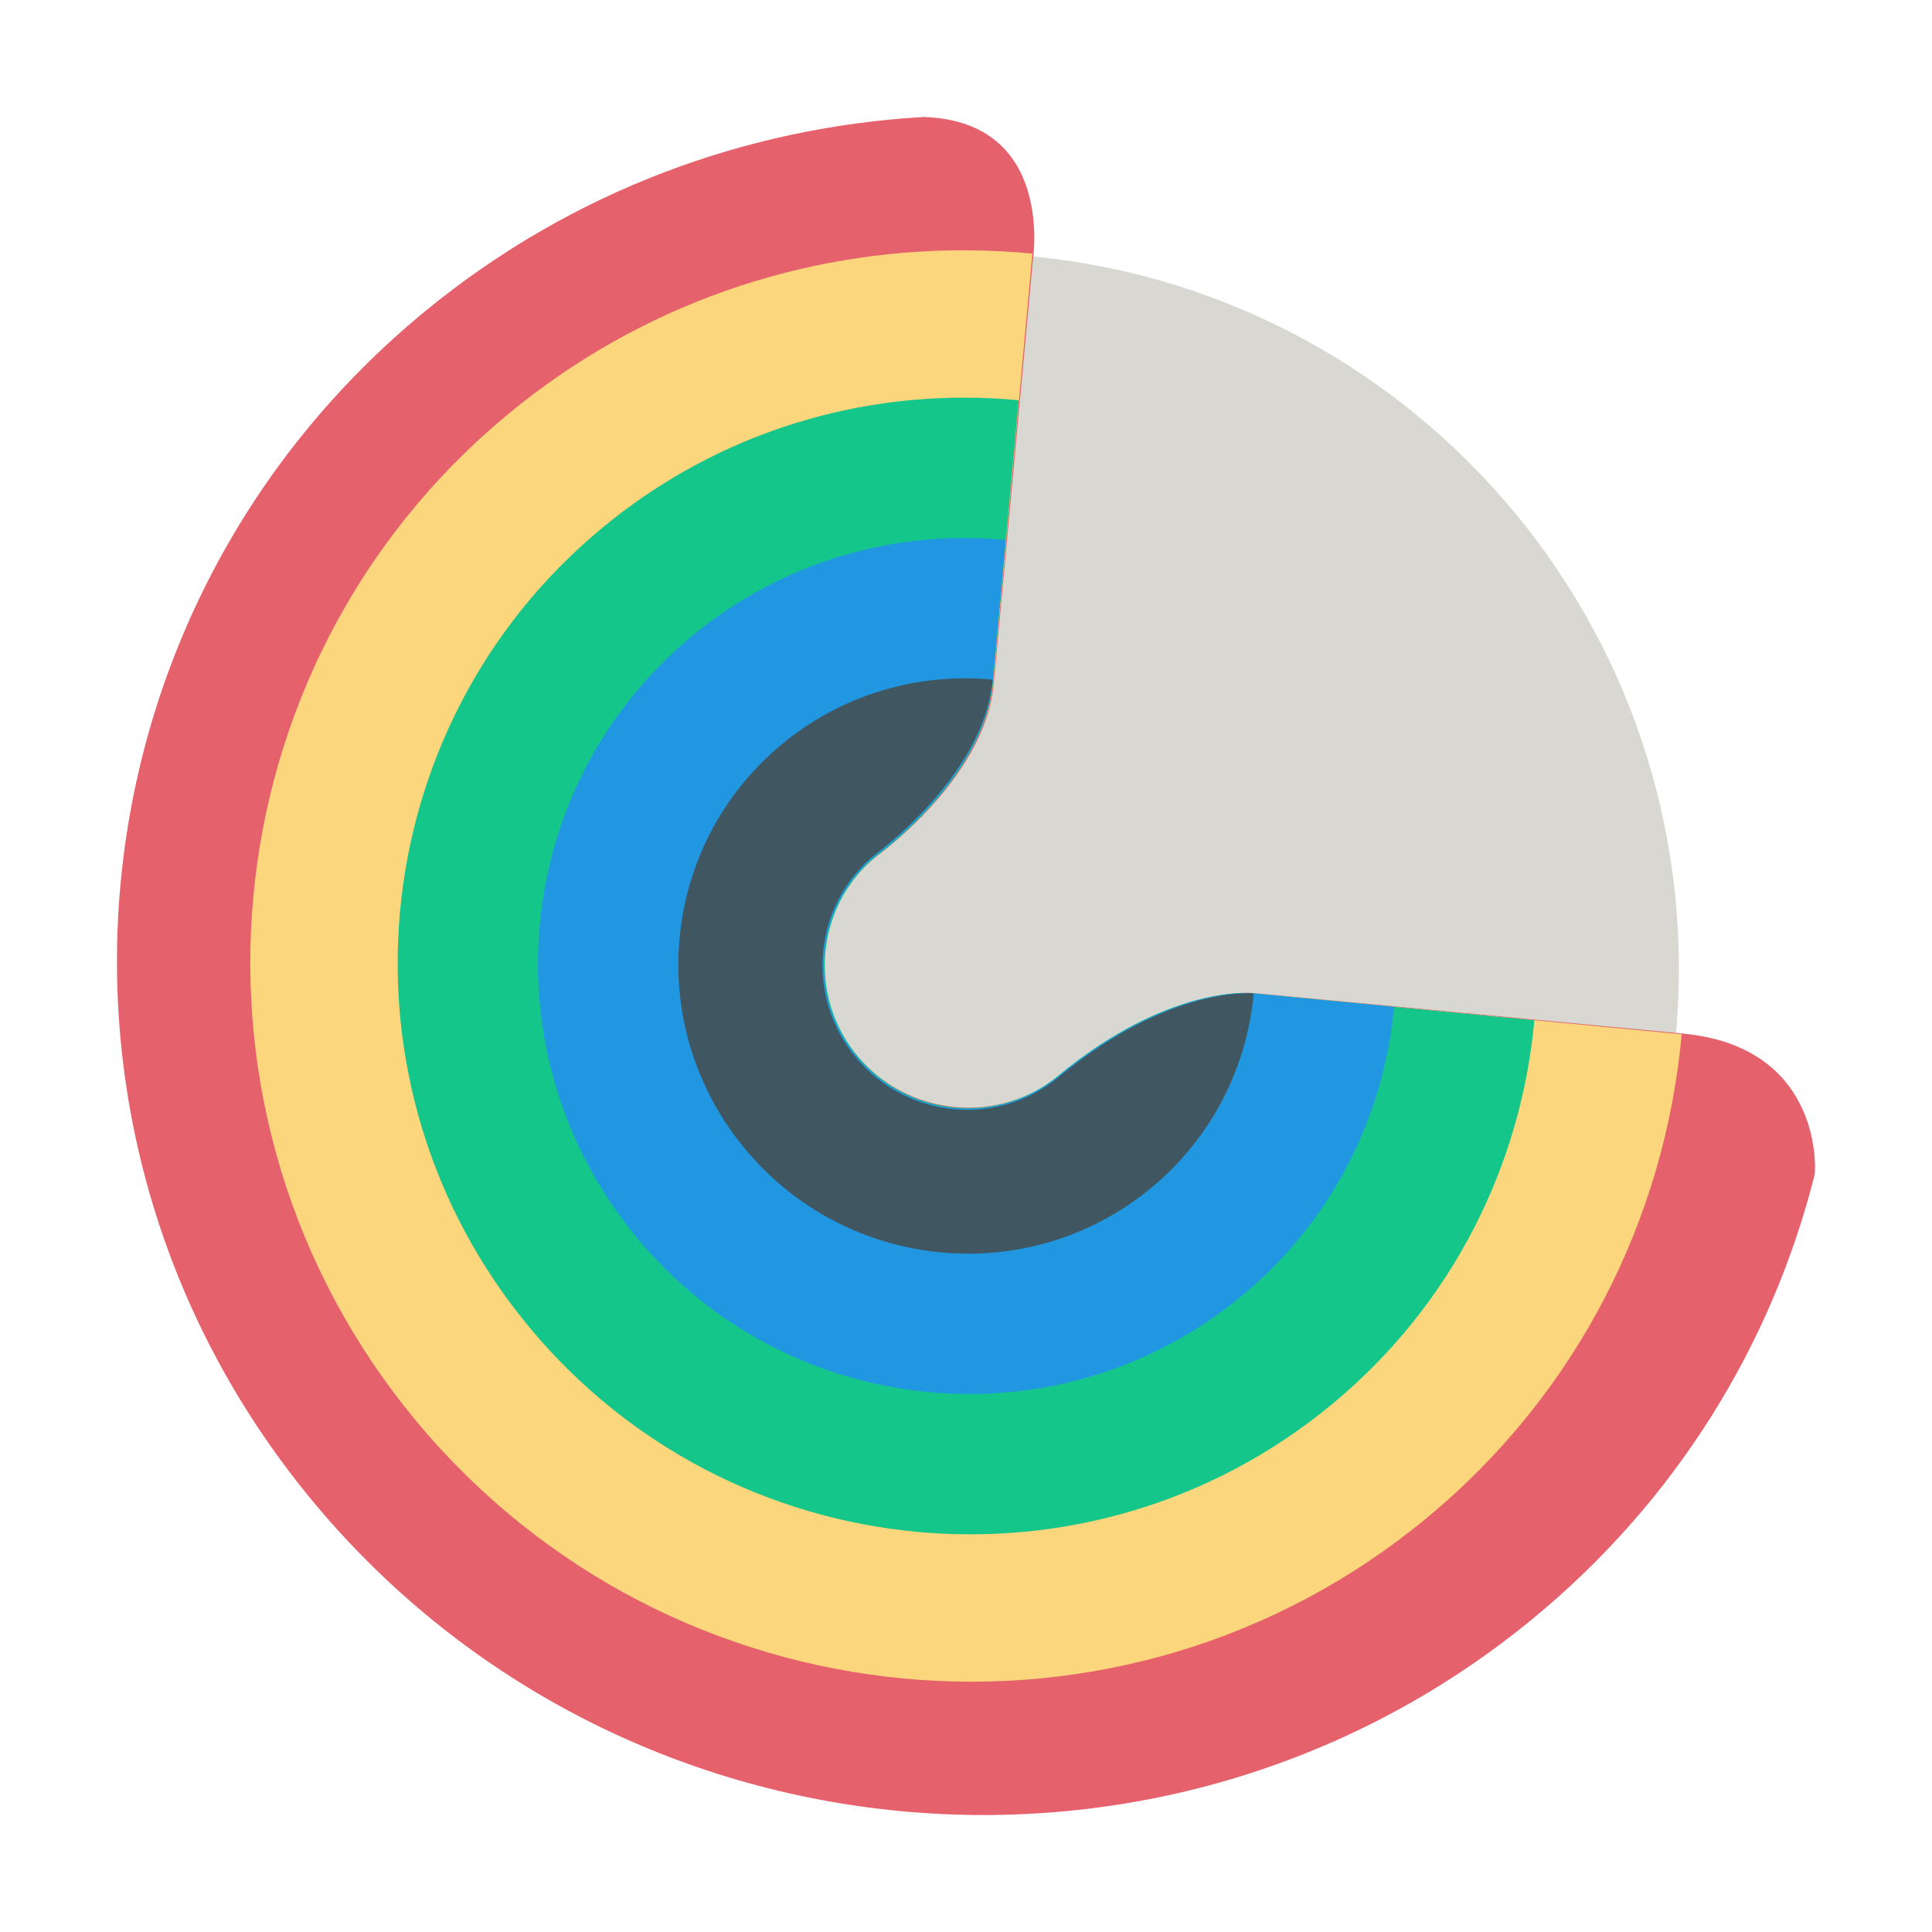
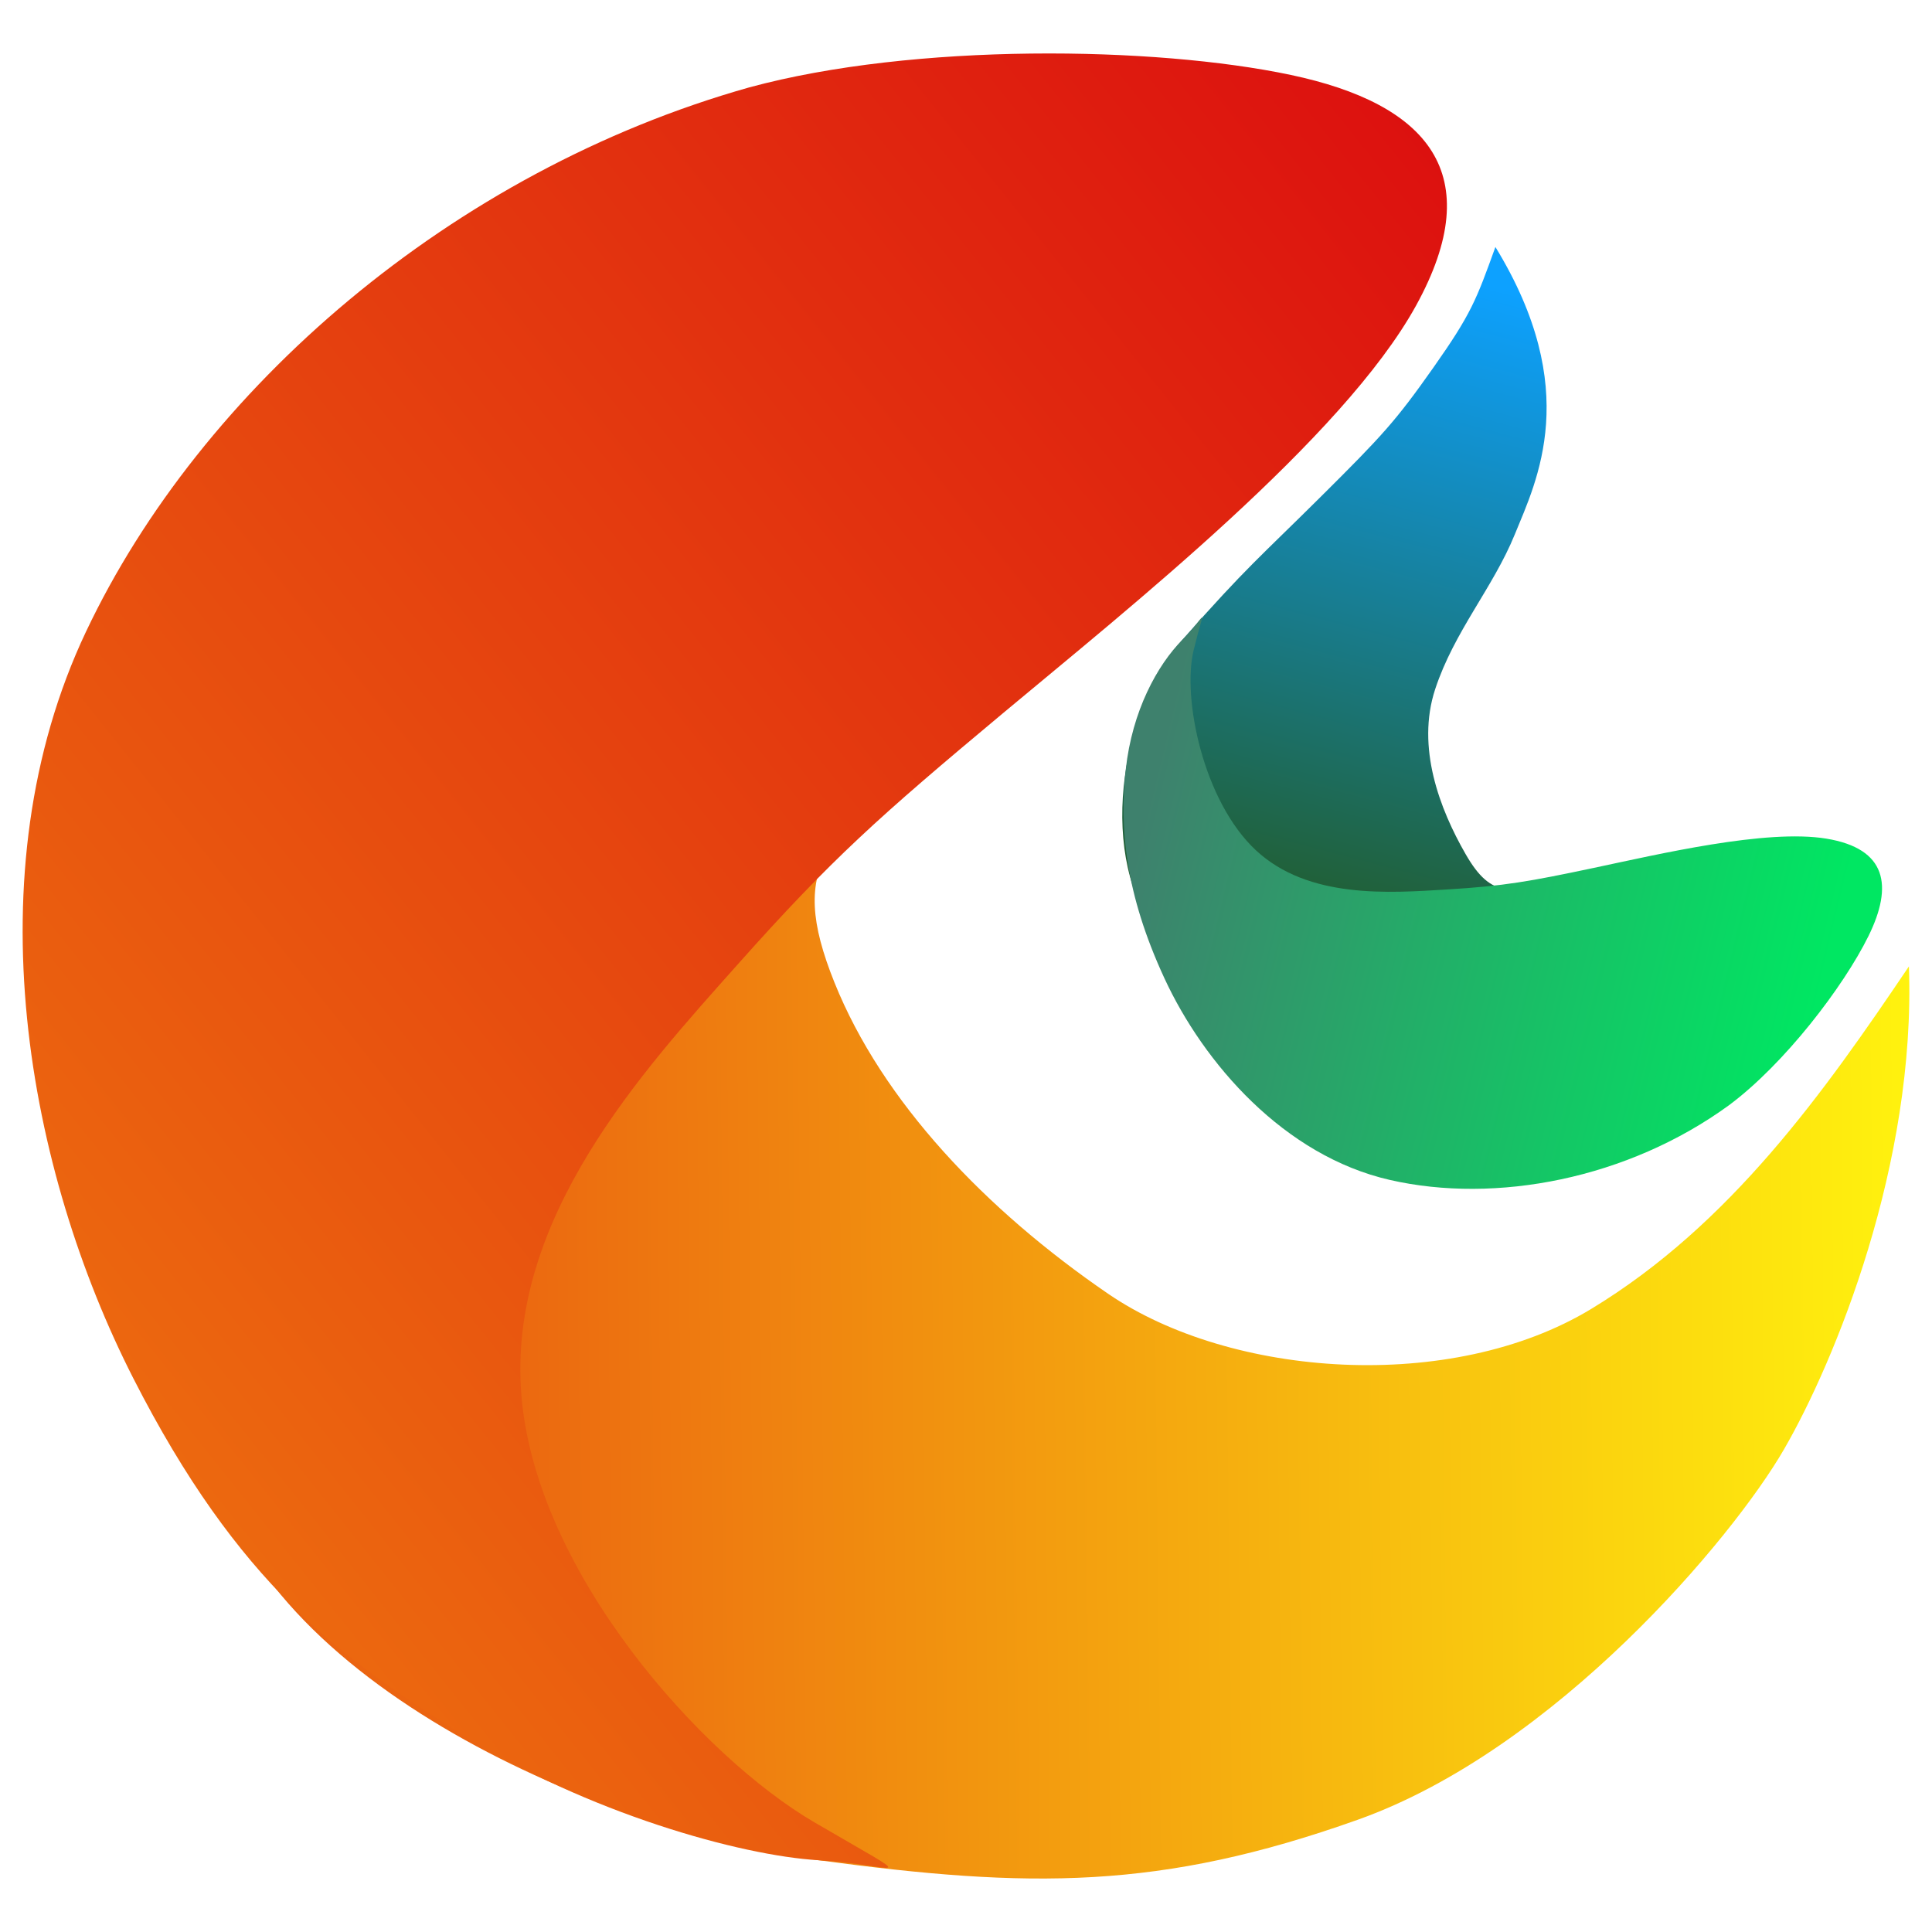
- <svg xmlns="http://www.w3.org/2000/svg" version="1.1" viewBox="0 0 1024 1024">
-   <g transform="matrix(1.1 0 0 .44444 101.42 751.35)" />
-   <g transform="translate(-645.89 100.3)" />
-   <text x="-291.025" y="-315.339" fill="#000000" font-family="sans-serif" font-size="40px" letter-spacing="0px" word-spacing="0px" style="line-height:1.25" xml:space="preserve">
-     <tspan x="-291.025" y="-279.948" />
-   </text>
-   <rect x="131.17" y="134.15" width="758.68" height="758.68" ry="379.34" fill="#d8d7d2" />
-   <path d="m489.69 62c-93.452 5.327-185.95 38.878-263.39 102.16-193.75 158.31-219.9 442.19-58.407 634.07 161.49 191.87 449.47 219.09 643.22 60.779 77.483-63.311 128.08-146.73 150.67-236.29 0.94-6.715 1.886-68.127-69.796-74.9-82.558-7.798-146.31-13.823-227.41-21.487 0 0-44.105-4.443-102.88 43.578-32.295 26.388-80.286 21.854-107.2-10.13s-22.56-79.292 9.736-105.68c0 0 57.837-40.921 62.5-91.551 6.93-75.194 14.313-155.44 20.65-224.17 0 0 12.185-73.952-57.691-76.37z" fill="#e5616b" />
-   <path d="m510.71 132.66c-85.191-0.011-170.76 28.417-241.3 86.746-161.26 133.33-183.02 372.41-48.612 534 134.41 161.6 374.1 184.51 535.36 51.187 80.627-66.661 126.38-159.77 135.18-256.4l-151.43-14.476-75.706-7.239s-44.051-4.49-102.75 44.041c-32.256 26.668-80.187 22.086-107.07-10.237-26.885-32.323-22.532-80.134 9.724-106.8 0 0 57.765-41.355 62.423-92.524l5.188-56.976c0.547-6.008 1.111-12.213 1.686-18.535 1.687-18.58 3.477-38.204 5.183-56.947l1.693-18.575 4.305-47.308c0.785-8.627 1.427-15.677 1.873-20.576l0.696-7.637c-12.11-1.157-24.272-1.74-36.442-1.741z" fill="#fcd67c" />
-   <path d="m510.98 210.76c-67.652-0.011-135.6 22.564-191.62 68.886-128.06 105.87-145.34 295.74-38.605 424.06 106.74 128.32 297.08 146.52 425.14 40.649 64.031-52.94 100.37-126.87 107.35-203.61l-150.31-14.37s-43.727-4.457-101.99 43.718c-32.019 26.472-79.598 21.923-106.29-10.162-26.688-32.085-22.366-79.545 9.652-106.02 0 0 57.341-41.052 61.965-91.844l5.148-56.56c0.543-5.963 1.105-12.123 1.676-18.399 1.675-18.443 3.452-37.921 5.145-56.527l1.68-18.439c-9.617-0.92-19.277-1.383-28.941-1.384z" fill="#15c68b" />
-   <path d="m511.23 285.14c-50.949-0.011-102.12 16.991-144.31 51.875-96.438 79.734-109.45 222.72-29.072 319.36 80.382 96.64 223.73 110.34 320.17 30.611 48.22-39.867 75.586-95.543 80.843-153.34l-75.457-7.216s-43.909-4.476-102.42 43.898c-32.151 26.582-79.924 22.014-106.72-10.204-26.798-32.218-22.461-79.87 9.69-106.45 0 0 57.58-41.223 62.222-92.224l5.169-56.791c0.545-5.988 1.109-12.173 1.683-18.475-7.243-0.693-14.517-1.041-21.796-1.043z" fill="#2197e2" />
-   <path d="m394.95 609.04c54.029 64.956 150.37 74.167 215.19 20.574 32.407-26.794 50.806-64.219 54.341-103.06 0 0-44.267-4.513-103.25 44.256-32.413 26.799-80.578 22.194-107.59-10.287-27.017-32.481-22.643-80.524 9.77-107.32 0 0 58.049-41.558 62.73-92.976-38.94-3.724-79.235 7.377-111.64 34.171-64.82 53.593-73.568 149.69-19.54 214.64" fill="#405761" />
+ <svg xmlns="http://www.w3.org/2000/svg" xmlns:xlink="http://www.w3.org/1999/xlink" version="1.1" id="svg2" width="1024" height="1024" viewBox="0 0 1024 1024">
+   <defs id="defs6">
+     <linearGradient id="linearGradient1223">
+       <stop style="stop-color:#3e816d;stop-opacity:1" offset="0" id="stop1219" />
+       <stop style="stop-color:#00e762;stop-opacity:1" offset="1" id="stop1221" />
+     </linearGradient>
+     <linearGradient id="linearGradient1211">
+       <stop style="stop-color:#225c2b;stop-opacity:1" offset="0" id="stop1207" />
+       <stop style="stop-color:#0da1ff;stop-opacity:1" offset="1" id="stop1209" />
+     </linearGradient>
+     <linearGradient id="linearGradient888">
+       <stop style="stop-color:#eb6410;stop-opacity:1" offset="0" id="stop884" />
+       <stop style="stop-color:#fff20e;stop-opacity:1" offset="1" id="stop886" />
+     </linearGradient>
+     <linearGradient id="linearGradient880">
+       <stop style="stop-color:#dc0f0f;stop-opacity:1" offset="0" id="stop876" />
+       <stop style="stop-color:#ec680f;stop-opacity:1" offset="1" id="stop878" />
+     </linearGradient>
+     <linearGradient xlink:href="#linearGradient880" id="linearGradient882" x1="449.687" y1="57.835" x2="279.435" y2="193.871" gradientUnits="userSpaceOnUse" gradientTransform="translate(360.1697,14.9607)" />
+     <linearGradient xlink:href="#linearGradient888" id="linearGradient890" x1="331.376" y1="198.208" x2="501.452" y2="196.321" gradientUnits="userSpaceOnUse" gradientTransform="translate(360.1697,14.9607)" />
+     <linearGradient xlink:href="#linearGradient1223" id="linearGradient906" x1="408.473" y1="148.881" x2="488.826" y2="168.257" gradientUnits="userSpaceOnUse" gradientTransform="translate(360.1697,14.9607)" />
+     <linearGradient xlink:href="#linearGradient1211" id="linearGradient914" x1="433.306" y1="152.683" x2="453.455" y2="76.171" gradientUnits="userSpaceOnUse" gradientTransform="translate(360.1697,14.9607)" />
+   </defs>
+   <g id="g10">
+     <g id="g1229" transform="matrix(4.479426,0,0,4.479426,-2847.57,-255.1776)">
+       <path id="path849" style="fill:url(#linearGradient890);fill-opacity:1;stroke-width:0.488" d="m 796.374,272.278 c -23.38,8.331 -38.846,8.166 -63.828,4.795 -24.982,-3.371 -66.115,-20.651 -72.037,-47.783 -5.922,-27.133 59.955,-79.074 88.874,-85.969 -16.124,11.846 -20.609,15.79 -14.954,29.881 5.655,14.091 17.886,26.919 32.393,36.85 14.507,9.931 40.601,11.814 57.132,1.805 16.531,-10.009 27.633,-25.741 37.615,-40.543 0.84,23.328 -8.738,46.699 -14.794,57.166 -6.055,10.467 -27.022,35.467 -50.402,43.798 z" />
+       <path id="path847" style="fill:url(#linearGradient882);fill-opacity:1;stroke-width:0.514" d="m 732.546,277.074 c -9.336,-0.546 -27.407,-5.665 -41.991,-14.786 -14.584,-9.121 -26.674,-17.866 -39.107,-42.287 -12.433,-24.421 -19.165,-59.578 -5.574,-88.289 13.591,-28.711 43.257,-54.477 78.485,-64.407 19.52,-5.292 47.953,-4.883 64.082,-1.47 16.13,3.413 23.426,11.637 14.813,27.285 -8.613,15.647 -34.033,35.834 -48.803,48.171 -14.77,12.337 -20.309,17.254 -31.488,29.814 -11.18,12.56 -27.316,30.045 -25.565,51.024 1.751,20.979 21.397,42.7 34.634,50.442 13.237,7.742 9.85,5.049 0.514,4.504 z" />
+       <path id="path849-6-3" style="fill:url(#linearGradient914);fill-opacity:1;stroke-width:0.197" d="m 791.992,115.729 c -7.29,7.241 -8.712,8.245 -16.368,16.916 -7.656,8.671 -9.979,26.19 -2.834,34.863 7.145,8.673 40.147,0.725 49.576,-6.745 -7.802,2.162 -10.178,2.602 -13.243,-2.723 -3.065,-5.324 -5.872,-12.648 -3.61,-19.522 2.262,-6.874 6.841,-11.983 9.43,-18.336 2.589,-6.354 8.017,-17.13 -2.302,-33.991 -2.258,6.268 -2.87,7.929 -7.341,14.273 -4.471,6.344 -6.018,8.023 -13.307,15.264 z" />
+       <path id="path847-7-5" style="fill:url(#linearGradient906);fill-opacity:1;stroke-width:0.208" d="m 775.624,132.645 c -2.991,3.009 -5.97,8.45 -6.72,15.369 -0.75,6.92 -0.082,14.635 4.571,24.7 4.654,10.065 14.148,21.004 26.678,23.867 12.53,2.864 28.147,-0.121 40.121,-8.837 6.568,-4.882 13.553,-14.025 16.504,-20.008 2.951,-5.983 2.162,-10.361 -4.968,-11.538 -7.131,-1.177 -19.911,1.854 -27.53,3.462 -7.619,1.609 -10.568,2.14 -17.36,2.551 -6.792,0.411 -16.389,1.166 -22.621,-4.64 -6.232,-5.807 -8.731,-17.997 -7.371,-23.636 1.359,-5.639 1.688,-4.299 -1.303,-1.29 z" />
+     </g>
+   </g>
</svg>
